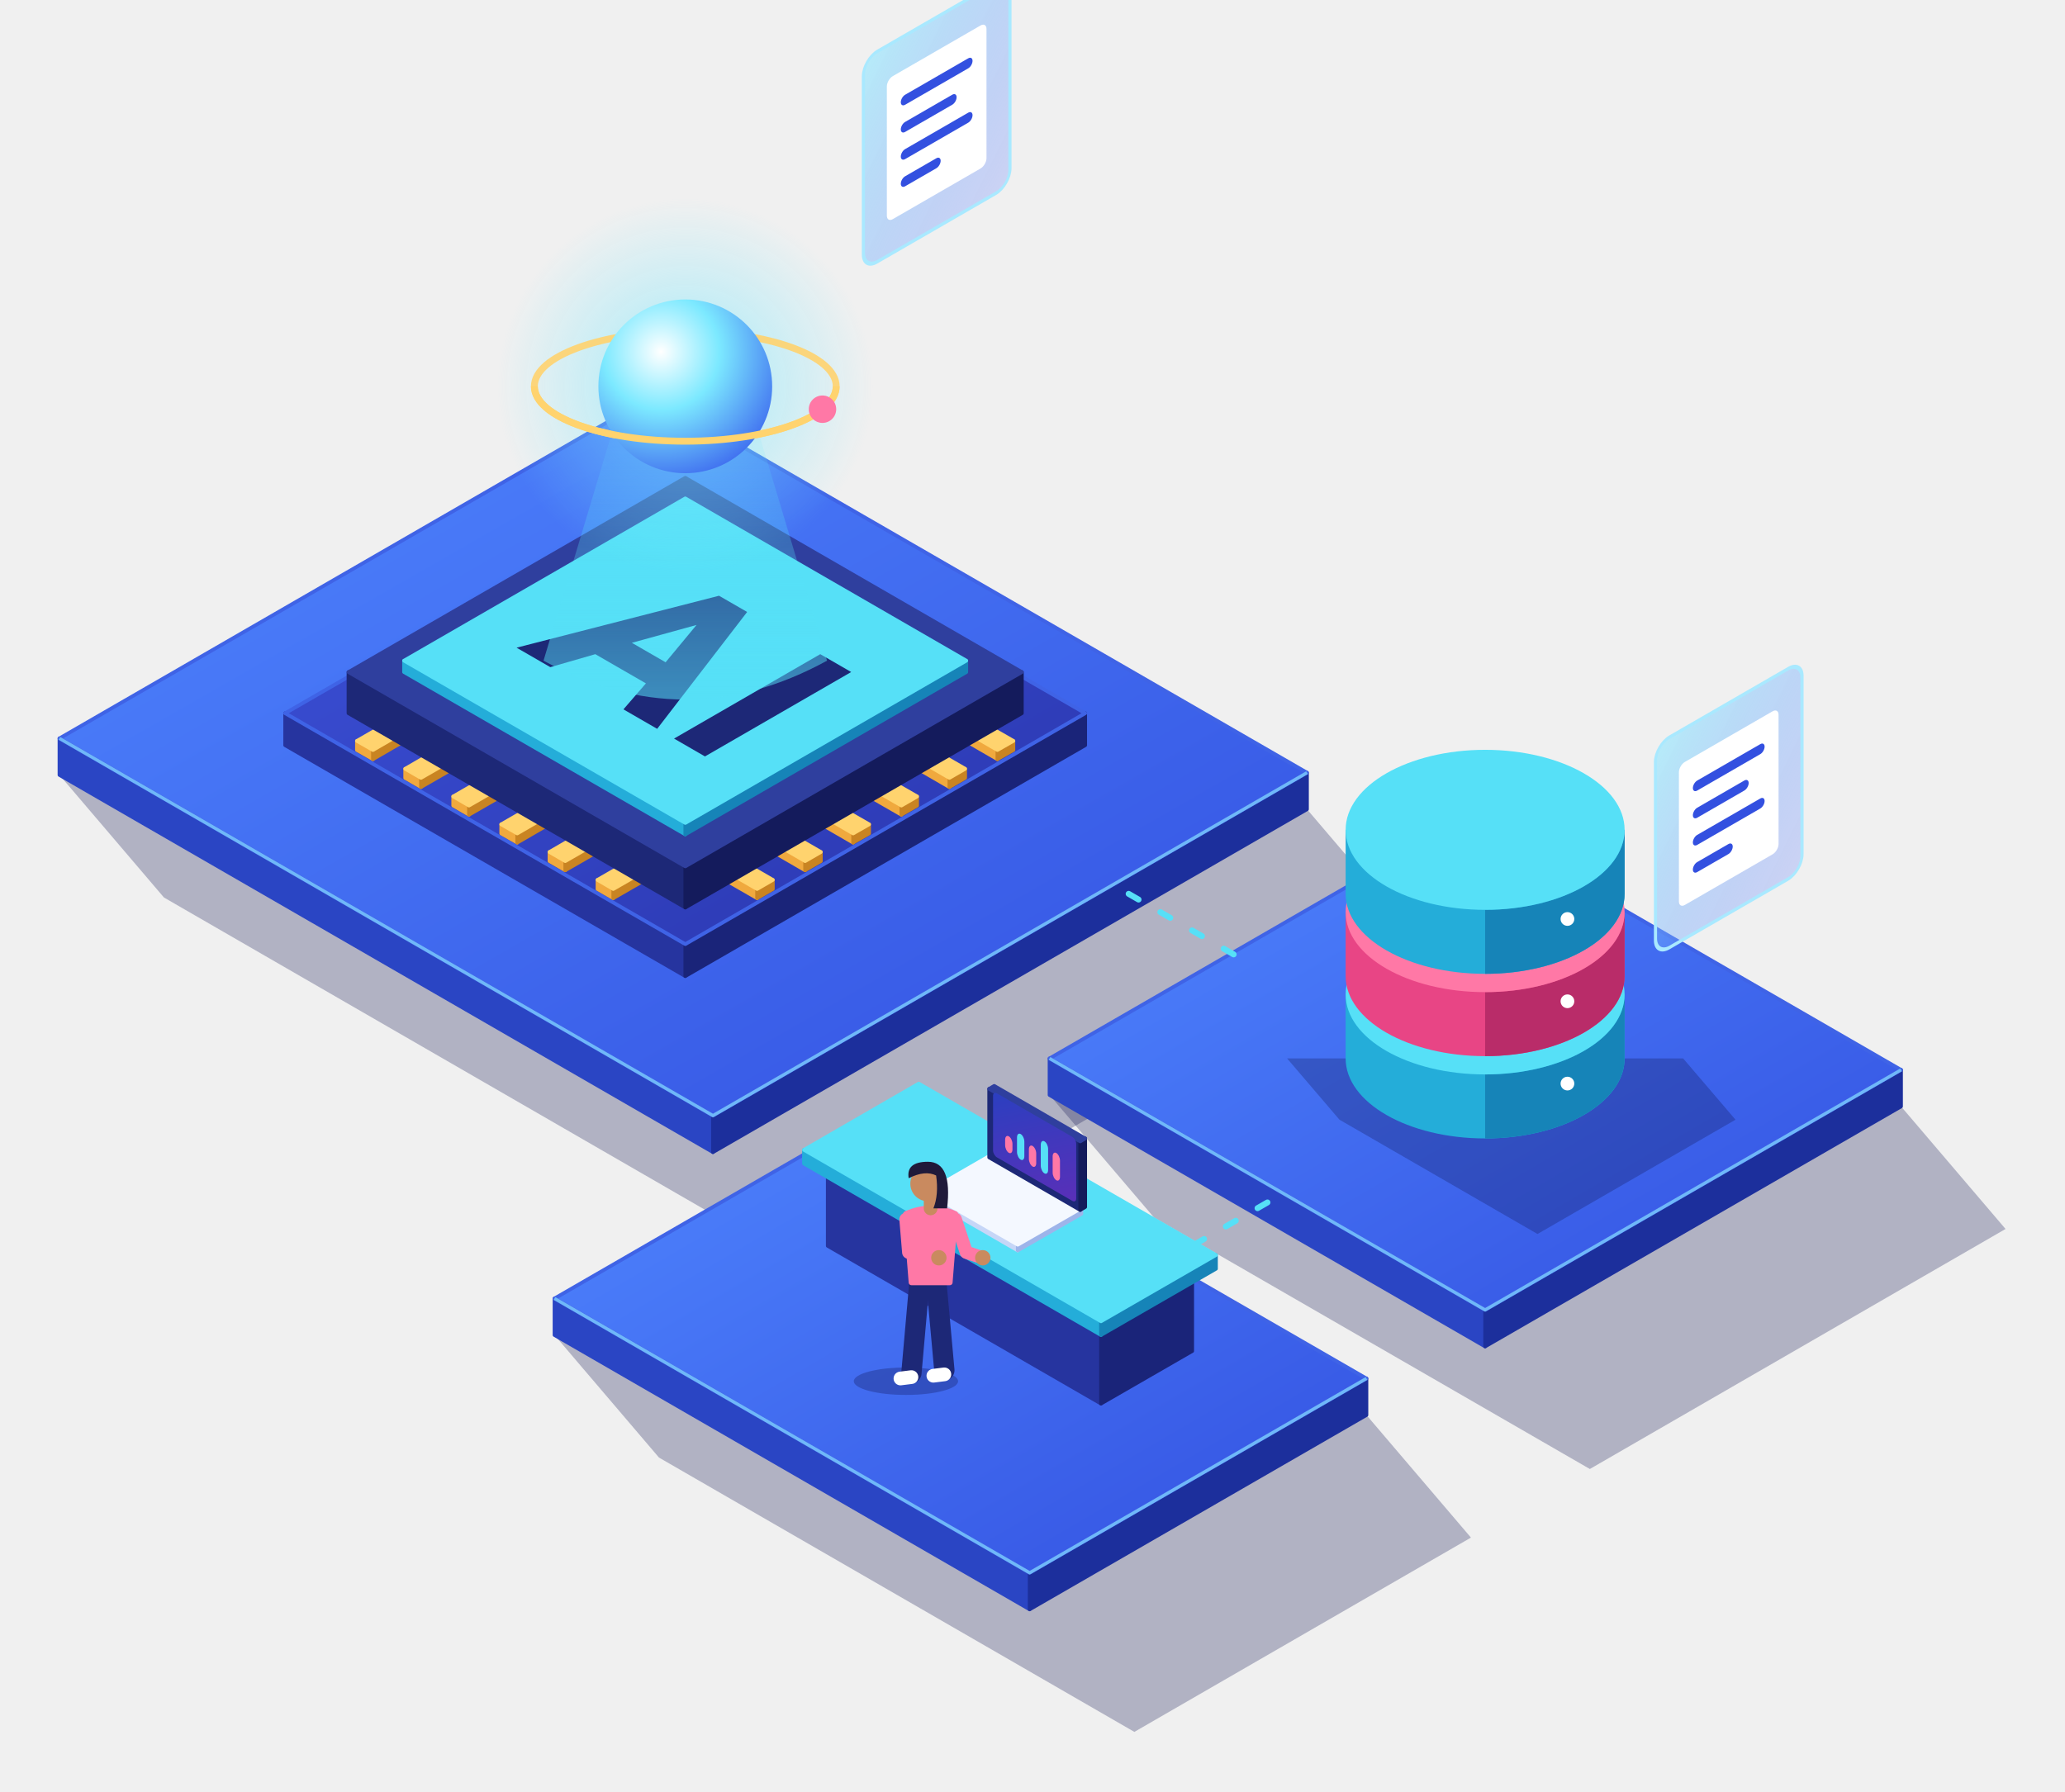
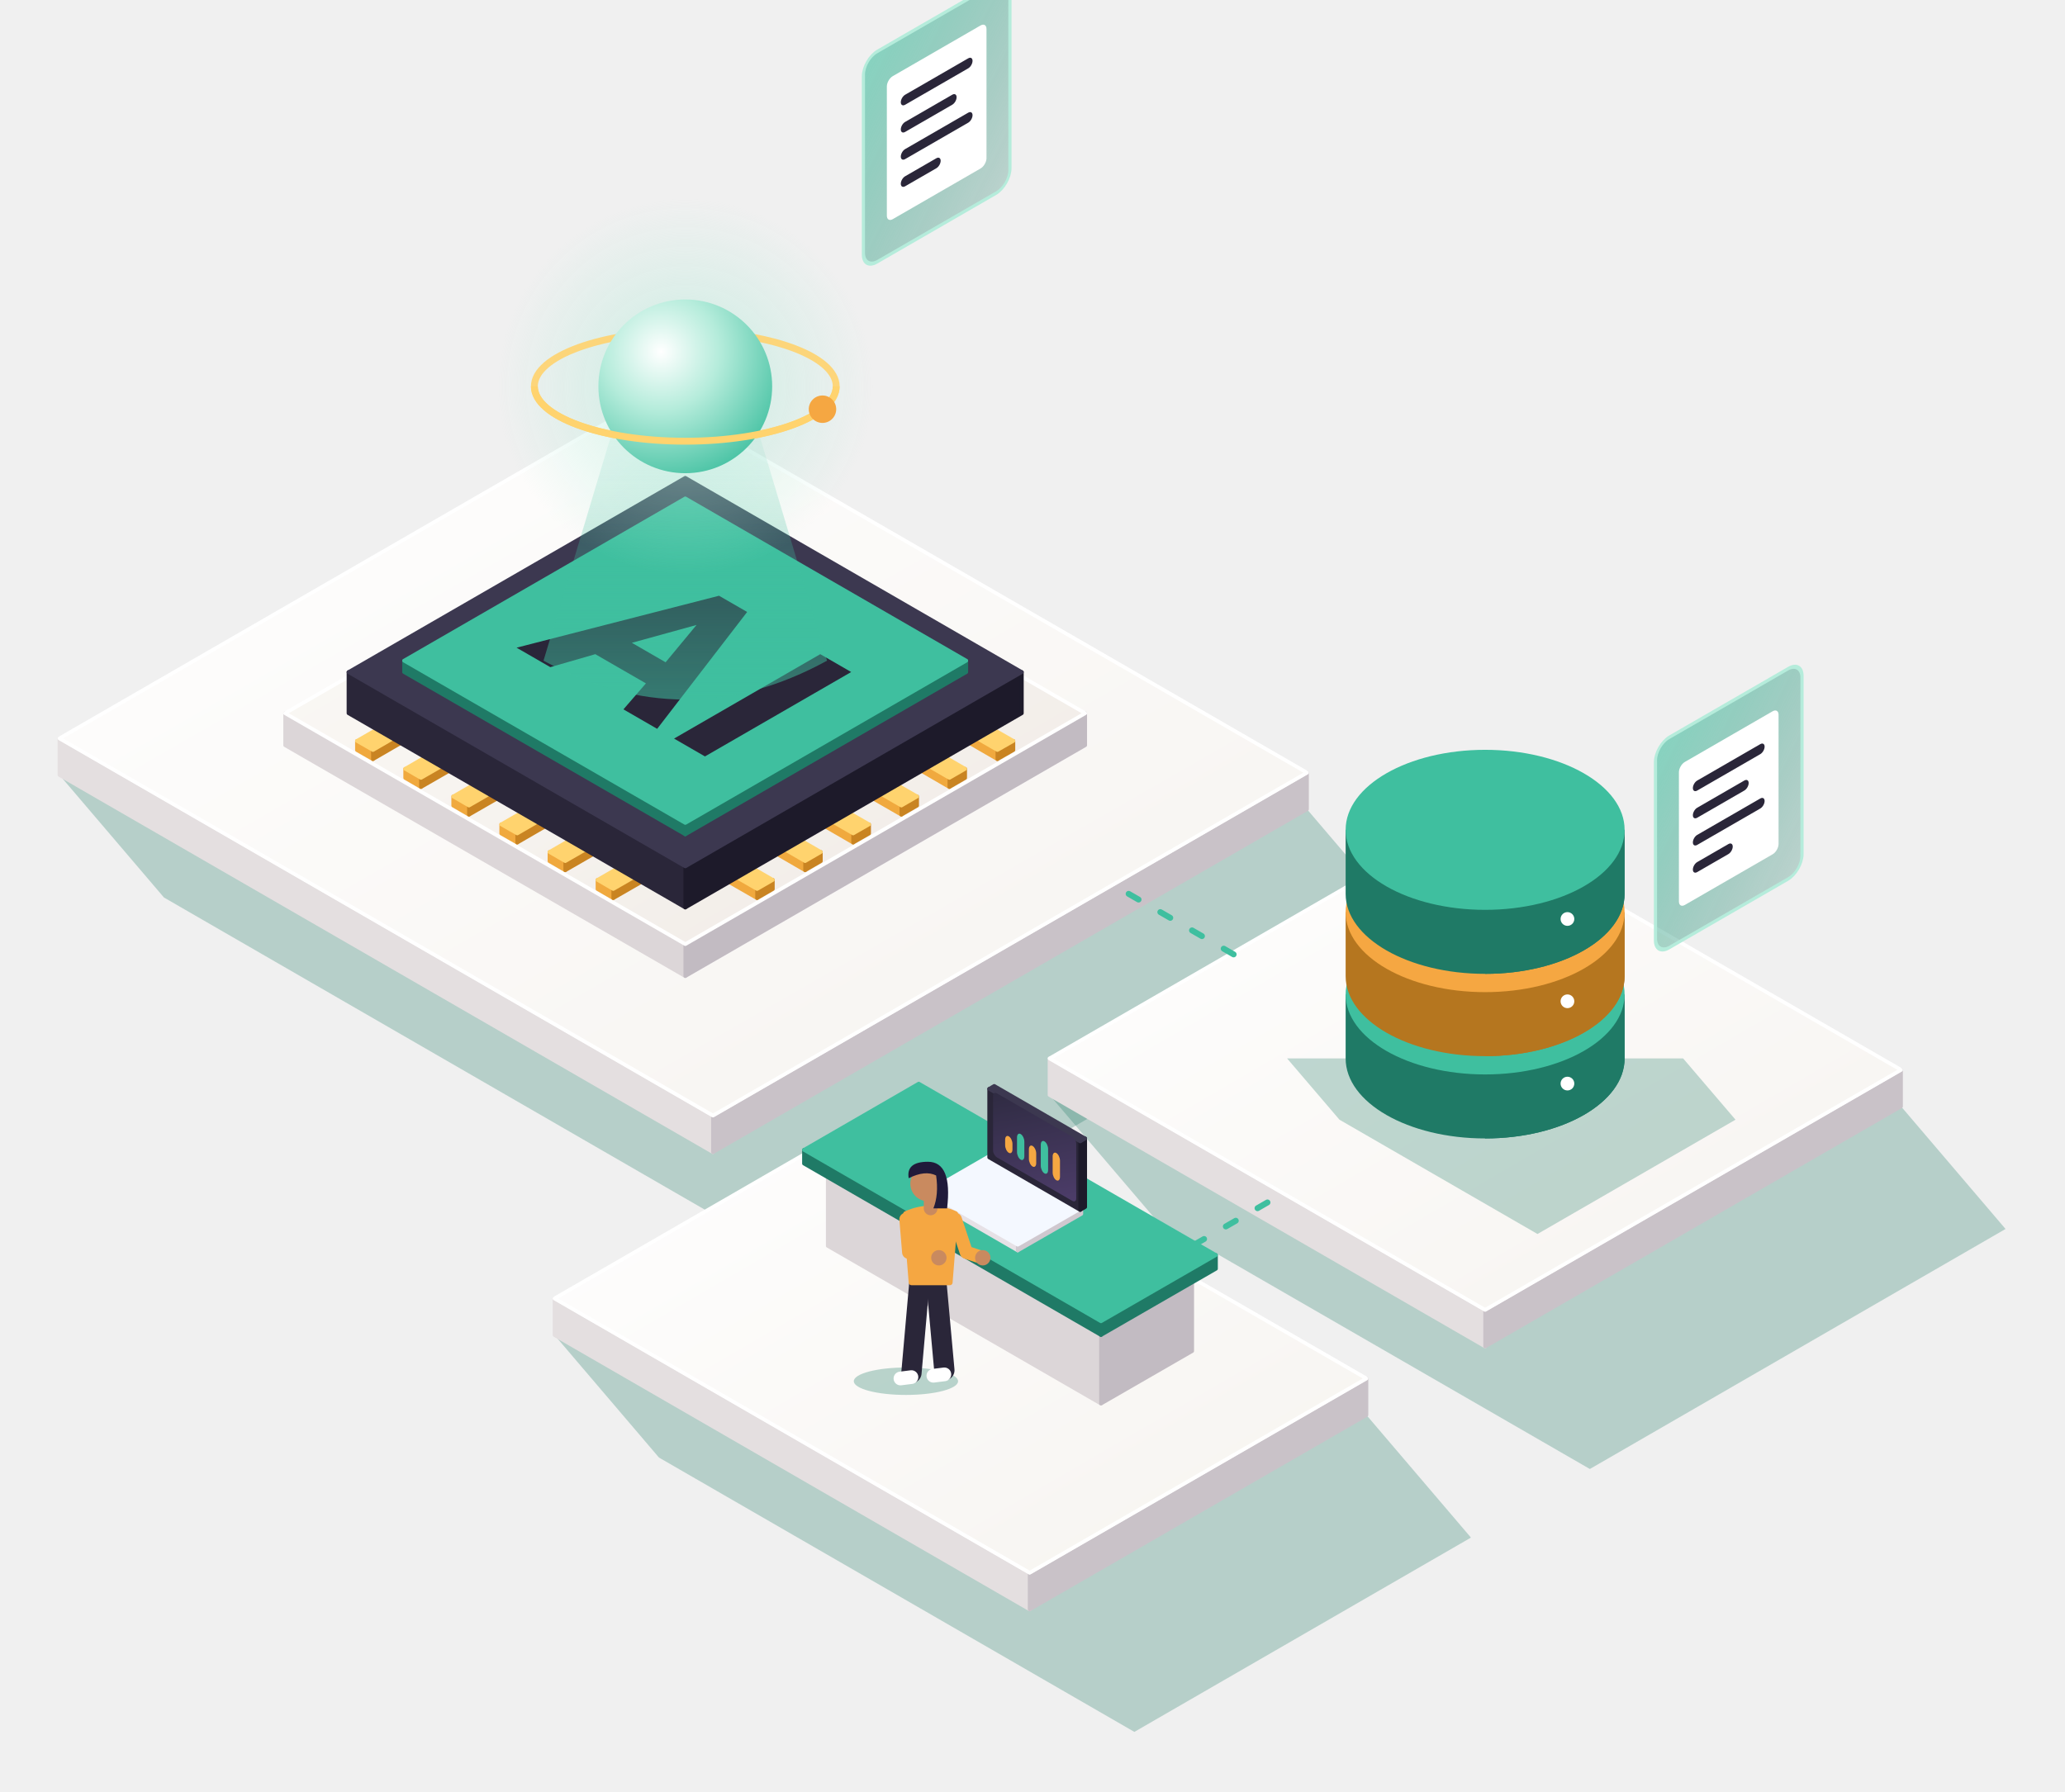
<svg xmlns="http://www.w3.org/2000/svg" viewBox="-285.8 -189 903.1 783.6" role="img">
  <defs>
    <linearGradient id="topBlue" x1="0" y1="0" x2="1" y2="1">
-       <stop offset="0" stop-color="#4f86ff" />
-       <stop offset="1" stop-color="#3350e0" />
+       <stop offset="0" stop-color="#ffffff" />
+       <stop offset="1" stop-color="#f6f3ef" />
    </linearGradient>
    <linearGradient id="topDeep" x1="0" y1="0" x2="1" y2="1">
-       <stop offset="0" stop-color="#3c51d8" />
-       <stop offset="1" stop-color="#2a36ae" />
+       <stop offset="0" stop-color="#fdfbf8" />
+       <stop offset="1" stop-color="#efeae5" />
    </linearGradient>
    <linearGradient id="screen" x1="0" y1="0" x2="1" y2="1">
-       <stop offset="0" stop-color="#2b3fc0" />
-       <stop offset="1" stop-color="#5a2fb8" />
+       <stop offset="0" stop-color="#2f2b42" />
+       <stop offset="1" stop-color="#4d3d6a" />
    </linearGradient>
    <linearGradient id="screenLight" x1="0" y1="0" x2="1" y2="1">
      <stop offset="0" stop-color="#ffffff" />
-       <stop offset="1" stop-color="#d9e8ff" />
+       <stop offset="1" stop-color="#f1ece8" />
    </linearGradient>
    <linearGradient id="area" x1="0" y1="0" x2="0" y2="1">
-       <stop offset="0" stop-color="#ff6d9f" />
-       <stop offset="1" stop-color="#ff6d9f" stop-opacity=".15" />
+       <stop offset="0" stop-color="#f5a742" />
+       <stop offset="1" stop-color="#f5a742" stop-opacity=".15" />
    </linearGradient>
    <linearGradient id="glass" x1="0" y1="0" x2="1" y2="1">
-       <stop offset="0" stop-color="#8fe9ff" stop-opacity=".6" />
-       <stop offset="1" stop-color="#5f7bff" stop-opacity=".25" />
+       <stop offset="0" stop-color="#3fbf9f" stop-opacity=".6" />
+       <stop offset="1" stop-color="#1f7a66" stop-opacity=".25" />
    </linearGradient>
    <linearGradient id="beam" x1="0" y1="1" x2="0" y2="0">
-       <stop offset="0" stop-color="#56e0f7" stop-opacity=".55" />
-       <stop offset="1" stop-color="#56e0f7" stop-opacity="0" />
+       <stop offset="0" stop-color="#3fbf9f" stop-opacity=".55" />
+       <stop offset="1" stop-color="#3fbf9f" stop-opacity="0" />
    </linearGradient>
    <radialGradient id="orb" cx=".36" cy=".3" r=".8">
      <stop offset="0" stop-color="#ffffff" />
-       <stop offset=".42" stop-color="#7ce9ff" />
-       <stop offset="1" stop-color="#3a63ee" />
+       <stop offset=".42" stop-color="#b5ecdb" />
+       <stop offset="1" stop-color="#3fbf9f" />
    </radialGradient>
    <radialGradient id="glow">
-       <stop offset="0" stop-color="#7ce9ff" stop-opacity=".65" />
-       <stop offset="1" stop-color="#7ce9ff" stop-opacity="0" />
+       <stop offset="0" stop-color="#b5ecdb" stop-opacity=".65" />
+       <stop offset="1" stop-color="#b5ecdb" stop-opacity="0" />
    </radialGradient>
  </defs>
  <style>
.f1{animation:f 5s ease-in-out infinite}.f2{animation:f 6.5s ease-in-out -2s infinite}.f3{animation:f 4.2s ease-in-out -1s infinite}
@keyframes f{0%,100%{transform:translateY(0)}50%{transform:translateY(-10px)}}
.flow{stroke-dasharray:5 11;animation:d 1.4s linear infinite}
@keyframes d{to{stroke-dashoffset:-32}}
.blink{animation:b 2.6s ease-in-out infinite}.blink2{animation:b 2.6s ease-in-out -1.3s infinite}
@keyframes b{0%,100%{opacity:1}50%{opacity:.35}}
@media (prefers-reduced-motion:reduce){.f1,.f2,.f3,.flow,.blink,.blink2{animation:none}}
</style>
-   <polygon points="285.8,165 331.5,218.6 71.7,368.6 -214.1,203.6 -259.8,150" fill="#0d1250" opacity=".28" />
-   <polygon points="-259.8,150 26,315 26,299 -259.8,134" fill="#2a45c4" stroke="#2a45c4" stroke-width="1.6" stroke-linejoin="round" />
-   <polygon points="285.8,165 26,315 26,299 285.8,149" fill="#1c2f9c" stroke="#1c2f9c" stroke-width="1.6" stroke-linejoin="round" />
-   <polygon points="0,-16 285.8,149 26,299 -259.8,134" fill="url(#topBlue)" stroke="#3f63e6" stroke-width="1.6" stroke-linejoin="round" />
-   <polyline points="-259.8,134 26,299 285.8,149" fill="none" stroke="#7fd4ff" stroke-width="1.4" stroke-linejoin="round" opacity=".75" />
-   <polygon points="-161.1,137 13.9,238 13.9,224 -161.1,123" fill="#26349f" stroke="#26349f" stroke-width="1.6" stroke-linejoin="round" />
-   <polygon points="188.8,137 13.9,238 13.9,224 188.8,123" fill="#1a2479" stroke="#1a2479" stroke-width="1.6" stroke-linejoin="round" />
-   <polygon points="13.9,22 188.8,123 13.9,224 -161.1,123" fill="url(#topDeep)" stroke="#3f63e6" stroke-width="1.6" stroke-linejoin="round" />
+   <polygon points="285.8,165 331.5,218.6 71.7,368.6 -214.1,203.6 -259.8,150" fill="#1f7a66" opacity=".28" />
+   <polygon points="-259.8,150 26,315 26,299 -259.8,134" fill="#e4dfe0" stroke="#e4dfe0" stroke-width="1.6" stroke-linejoin="round" />
+   <polygon points="285.8,165 26,315 26,299 285.8,149" fill="#c9c2c8" stroke="#c9c2c8" stroke-width="1.6" stroke-linejoin="round" />
+   <polygon points="0,-16 285.8,149 26,299 -259.8,134" fill="url(#topBlue)" stroke="#ffffff" stroke-width="1.6" stroke-linejoin="round" />
+   <polyline points="-259.8,134 26,299 285.8,149" fill="none" stroke="#ffffff" stroke-width="1.4" stroke-linejoin="round" opacity=".75" />
+   <polygon points="-161.1,137 13.9,238 13.9,224 -161.1,123" fill="#dcd6d8" stroke="#dcd6d8" stroke-width="1.6" stroke-linejoin="round" />
+   <polygon points="188.8,137 13.9,238 13.9,224 188.8,123" fill="#c2bbc2" stroke="#c2bbc2" stroke-width="1.6" stroke-linejoin="round" />
+   <polygon points="13.9,22 188.8,123 13.9,224 -161.1,123" fill="url(#topDeep)" stroke="#ffffff" stroke-width="1.6" stroke-linejoin="round" />
  <polygon points="-129.7,139.1 -122.7,143.1 -122.7,139.1 -129.7,135.1" fill="#f0a93e" stroke="#f0a93e" stroke-width="1.6" stroke-linejoin="round" />
  <polygon points="-108.9,135.1 -122.7,143.1 -122.7,139.1 -108.9,131.1" fill="#c98422" stroke="#c98422" stroke-width="1.6" stroke-linejoin="round" />
  <polygon points="-115.8,127.1 -108.9,131.1 -122.7,139.1 -129.7,135.1" fill="#ffd36e" stroke="#ffd36e" stroke-width="1.6" stroke-linejoin="round" />
  <polygon points="136.6,135.1 150.4,143.1 150.4,139.1 136.6,131.1" fill="#f0a93e" stroke="#f0a93e" stroke-width="1.6" stroke-linejoin="round" />
  <polygon points="157.4,139.1 150.4,143.1 150.4,139.1 157.4,135.1" fill="#c98422" stroke="#c98422" stroke-width="1.6" stroke-linejoin="round" />
  <polygon points="143.5,127.1 157.4,135.1 150.4,139.1 136.6,131.1" fill="#ffd36e" stroke="#ffd36e" stroke-width="1.6" stroke-linejoin="round" />
  <polygon points="-108.6,151.3 -101.7,155.3 -101.7,151.3 -108.6,147.3" fill="#f0a93e" stroke="#f0a93e" stroke-width="1.6" stroke-linejoin="round" />
  <polygon points="-87.8,147.3 -101.7,155.3 -101.7,151.3 -87.8,143.3" fill="#c98422" stroke="#c98422" stroke-width="1.6" stroke-linejoin="round" />
  <polygon points="-94.8,139.3 -87.8,143.3 -101.7,151.3 -108.6,147.3" fill="#ffd36e" stroke="#ffd36e" stroke-width="1.6" stroke-linejoin="round" />
  <polygon points="115.6,147.3 129.4,155.3 129.4,151.3 115.6,143.3" fill="#f0a93e" stroke="#f0a93e" stroke-width="1.6" stroke-linejoin="round" />
  <polygon points="136.3,151.3 129.4,155.3 129.4,151.3 136.3,147.3" fill="#c98422" stroke="#c98422" stroke-width="1.6" stroke-linejoin="round" />
  <polygon points="122.5,139.3 136.3,147.3 129.4,151.3 115.6,143.3" fill="#ffd36e" stroke="#ffd36e" stroke-width="1.6" stroke-linejoin="round" />
  <polygon points="-87.6,163.4 -80.7,167.4 -80.7,163.4 -87.6,159.4" fill="#f0a93e" stroke="#f0a93e" stroke-width="1.6" stroke-linejoin="round" />
  <polygon points="-66.8,159.4 -80.7,167.4 -80.7,163.4 -66.8,155.4" fill="#c98422" stroke="#c98422" stroke-width="1.6" stroke-linejoin="round" />
  <polygon points="-73.7,151.4 -66.8,155.4 -80.7,163.4 -87.6,159.4" fill="#ffd36e" stroke="#ffd36e" stroke-width="1.6" stroke-linejoin="round" />
  <polygon points="94.5,159.4 108.4,167.4 108.4,163.4 94.5,155.4" fill="#f0a93e" stroke="#f0a93e" stroke-width="1.6" stroke-linejoin="round" />
  <polygon points="115.3,163.4 108.4,167.4 108.4,163.4 115.3,159.4" fill="#c98422" stroke="#c98422" stroke-width="1.6" stroke-linejoin="round" />
  <polygon points="101.4,151.4 115.3,159.4 108.4,163.4 94.5,155.4" fill="#ffd36e" stroke="#ffd36e" stroke-width="1.6" stroke-linejoin="round" />
  <polygon points="-66.6,175.6 -59.6,179.6 -59.6,175.6 -66.6,171.6" fill="#f0a93e" stroke="#f0a93e" stroke-width="1.6" stroke-linejoin="round" />
  <polygon points="-45.8,171.6 -59.6,179.6 -59.6,175.6 -45.8,167.6" fill="#c98422" stroke="#c98422" stroke-width="1.6" stroke-linejoin="round" />
  <polygon points="-52.7,163.6 -45.8,167.6 -59.6,175.6 -66.6,171.6" fill="#ffd36e" stroke="#ffd36e" stroke-width="1.6" stroke-linejoin="round" />
  <polygon points="73.5,171.6 87.3,179.6 87.3,175.6 73.5,167.6" fill="#f0a93e" stroke="#f0a93e" stroke-width="1.6" stroke-linejoin="round" />
  <polygon points="94.3,175.6 87.3,179.6 87.3,175.6 94.3,171.6" fill="#c98422" stroke="#c98422" stroke-width="1.6" stroke-linejoin="round" />
  <polygon points="80.4,163.6 94.3,171.6 87.3,175.6 73.5,167.6" fill="#ffd36e" stroke="#ffd36e" stroke-width="1.6" stroke-linejoin="round" />
  <polygon points="-45.5,187.7 -38.6,191.7 -38.6,187.7 -45.5,183.7" fill="#f0a93e" stroke="#f0a93e" stroke-width="1.6" stroke-linejoin="round" />
  <polygon points="-24.7,183.7 -38.6,191.7 -38.6,187.7 -24.7,179.7" fill="#c98422" stroke="#c98422" stroke-width="1.6" stroke-linejoin="round" />
  <polygon points="-31.7,175.7 -24.7,179.7 -38.6,187.7 -45.5,183.7" fill="#ffd36e" stroke="#ffd36e" stroke-width="1.6" stroke-linejoin="round" />
  <polygon points="52.5,183.7 66.3,191.7 66.3,187.7 52.5,179.7" fill="#f0a93e" stroke="#f0a93e" stroke-width="1.6" stroke-linejoin="round" />
  <polygon points="73.2,187.7 66.3,191.7 66.3,187.7 73.2,183.7" fill="#c98422" stroke="#c98422" stroke-width="1.6" stroke-linejoin="round" />
  <polygon points="59.4,175.7 73.2,183.7 66.3,187.7 52.5,179.7" fill="#ffd36e" stroke="#ffd36e" stroke-width="1.6" stroke-linejoin="round" />
  <polygon points="-24.5,199.9 -17.6,203.9 -17.6,199.9 -24.5,195.9" fill="#f0a93e" stroke="#f0a93e" stroke-width="1.6" stroke-linejoin="round" />
  <polygon points="-3.7,195.9 -17.6,203.9 -17.6,199.9 -3.7,191.9" fill="#c98422" stroke="#c98422" stroke-width="1.6" stroke-linejoin="round" />
  <polygon points="-10.6,187.9 -3.7,191.9 -17.6,199.9 -24.5,195.9" fill="#ffd36e" stroke="#ffd36e" stroke-width="1.6" stroke-linejoin="round" />
  <polygon points="31.4,195.9 45.3,203.9 45.3,199.9 31.4,191.9" fill="#f0a93e" stroke="#f0a93e" stroke-width="1.6" stroke-linejoin="round" />
  <polygon points="52.2,199.9 45.3,203.9 45.3,199.9 52.2,195.9" fill="#c98422" stroke="#c98422" stroke-width="1.6" stroke-linejoin="round" />
  <polygon points="38.4,187.9 52.2,195.9 45.3,199.9 31.4,191.9" fill="#ffd36e" stroke="#ffd36e" stroke-width="1.6" stroke-linejoin="round" />
-   <polygon points="-133.4,123 13.9,208 13.9,190 -133.4,105" fill="#1d2877" stroke="#1d2877" stroke-width="1.6" stroke-linejoin="round" />
-   <polygon points="161.1,123 13.9,208 13.9,190 161.1,105" fill="#141b5c" stroke="#141b5c" stroke-width="1.6" stroke-linejoin="round" />
-   <polygon points="13.9,20 161.1,105 13.9,190 -133.4,105" fill="#2f3f9e" stroke="#2f3f9e" stroke-width="1.6" stroke-linejoin="round" />
-   <polygon points="-109.1,105 13.9,176 13.9,171 -109.1,100" fill="#24add9" stroke="#24add9" stroke-width="1.6" stroke-linejoin="round" />
-   <polygon points="136.8,105 13.9,176 13.9,171 136.8,100" fill="#1684b8" stroke="#1684b8" stroke-width="1.6" stroke-linejoin="round" />
-   <polygon points="13.9,29 136.8,100 13.9,171 -109.1,100" fill="#56e0f7" stroke="#56e0f7" stroke-width="1.6" stroke-linejoin="round" />
+   <polygon points="-133.4,123 13.9,208 13.9,190 -133.4,105" fill="#2a2639" stroke="#2a2639" stroke-width="1.6" stroke-linejoin="round" />
+   <polygon points="161.1,123 13.9,208 13.9,190 161.1,105" fill="#1d1a2a" stroke="#1d1a2a" stroke-width="1.6" stroke-linejoin="round" />
+   <polygon points="13.9,20 161.1,105 13.9,190 -133.4,105" fill="#3c3850" stroke="#3c3850" stroke-width="1.6" stroke-linejoin="round" />
+   <polygon points="-109.1,105 13.9,176 13.9,171 -109.1,100" fill="#1f7a66" stroke="#1f7a66" stroke-width="1.6" stroke-linejoin="round" />
+   <polygon points="136.8,105 13.9,176 13.9,171 136.8,100" fill="#1f7a66" stroke="#1f7a66" stroke-width="1.6" stroke-linejoin="round" />
+   <polygon points="13.9,29 136.8,100 13.9,171 -109.1,100" fill="#3fbf9f" stroke="#3fbf9f" stroke-width="1.6" stroke-linejoin="round" />
  <g transform="matrix(0.866 .5 -0.866 .5 13.9 29)">
-     <g fill="#1d2877">
+     <g fill="#2a2639">
      <path d="M22.72 107.92 L51.12 34.08 L65.32 34.08 L93.72 107.92 L76.68 107.92 L71 90.88 L45.44 90.88 L39.76 107.92 Z M49.7 76.68 L66.74 76.68 L58.22 52.54 Z" fill-rule="evenodd" />
      <rect x="102.24" y="34.08" width="15.62" height="73.84" />
    </g>
  </g>
  <path d="M-48.1 100 L-12.1 -20 L39.9 -20 L75.9 100 Q13.9 134 -48.1 100 Z" fill="url(#beam)" />
  <g class="f3">
    <circle cx="13.9" cy="-20" r="82" fill="url(#glow)" />
    <ellipse cx="13.9" cy="-20" rx="66" ry="24" fill="none" stroke="#ffd36e" stroke-width="3" opacity=".9" />
    <circle cx="13.9" cy="-20" r="38" fill="url(#orb)" />
    <path d="M-52.1 -20 A66 24 0 0 0 79.9 -20" fill="none" stroke="#ffd36e" stroke-width="3" />
-     <circle class="blink" cx="73.9" cy="-10" r="6" fill="#ff78a6" />
-   </g>
-   <polygon points="545.6,295 591.3,348.6 409.5,453.6 218.9,343.6 173.2,290" fill="#0d1250" opacity=".28" />
-   <polygon points="173.2,290 363.7,400 363.7,384 173.2,274" fill="#2a45c4" stroke="#2a45c4" stroke-width="1.6" stroke-linejoin="round" />
-   <polygon points="545.6,295 363.7,400 363.7,384 545.6,279" fill="#1c2f9c" stroke="#1c2f9c" stroke-width="1.6" stroke-linejoin="round" />
-   <polygon points="355.1,169 545.6,279 363.7,384 173.2,274" fill="url(#topBlue)" stroke="#3f63e6" stroke-width="1.6" stroke-linejoin="round" />
-   <polyline points="173.2,274 363.7,384 545.6,279" fill="none" stroke="#7fd4ff" stroke-width="1.4" stroke-linejoin="round" opacity=".75" />
-   <polygon points="450.3,274 473.2,300.8 386.6,350.8 300,300.8 277.1,274" fill="#0d1250" opacity=".28" />
-   <path d="M302.7 246 L302.7 274 A61 35 0 0 0 424.7 274 L424.7 246 Z" fill="#24add9" />
-   <path d="M363.7 281 L363.7 309 A61 35 0 0 0 424.7 274 L424.7 246 A61 35 0 0 1 363.7 281 Z" fill="#1684b8" />
-   <ellipse cx="363.7" cy="246" rx="61" ry="35" fill="#56e0f7" />
+     <circle class="blink" cx="73.9" cy="-10" r="6" fill="#f5a742" />
+   </g>
+   <polygon points="545.6,295 591.3,348.6 409.5,453.6 218.9,343.6 173.2,290" fill="#1f7a66" opacity=".28" />
+   <polygon points="173.2,290 363.7,400 363.7,384 173.2,274" fill="#e4dfe0" stroke="#e4dfe0" stroke-width="1.6" stroke-linejoin="round" />
+   <polygon points="545.6,295 363.7,400 363.7,384 545.6,279" fill="#c9c2c8" stroke="#c9c2c8" stroke-width="1.6" stroke-linejoin="round" />
+   <polygon points="355.1,169 545.6,279 363.7,384 173.2,274" fill="url(#topBlue)" stroke="#ffffff" stroke-width="1.6" stroke-linejoin="round" />
+   <polyline points="173.2,274 363.7,384 545.6,279" fill="none" stroke="#ffffff" stroke-width="1.4" stroke-linejoin="round" opacity=".75" />
+   <polygon points="450.3,274 473.2,300.8 386.6,350.8 300,300.8 277.1,274" fill="#1f7a66" opacity=".28" />
+   <path d="M302.7 246 L302.7 274 A61 35 0 0 0 424.7 274 L424.7 246 Z" fill="#1f7a66" />
+   <path d="M363.7 281 L363.7 309 A61 35 0 0 0 424.7 274 L424.7 246 A61 35 0 0 1 363.7 281 Z" fill="#1f7a66" />
+   <ellipse cx="363.7" cy="246" rx="61" ry="35" fill="#3fbf9f" />
  <circle class="blink" cx="399.7" cy="285" r="3" fill="#fff" />
-   <path d="M302.7 210 L302.7 238 A61 35 0 0 0 424.7 238 L424.7 210 Z" fill="#e84585" />
-   <path d="M363.7 245 L363.7 273 A61 35 0 0 0 424.7 238 L424.7 210 A61 35 0 0 1 363.7 245 Z" fill="#b92c69" />
-   <ellipse cx="363.7" cy="210" rx="61" ry="35" fill="#ff78a6" />
+   <path d="M302.7 210 L302.7 238 A61 35 0 0 0 424.7 238 L424.7 210 Z" fill="#b5761f" />
+   <path d="M363.7 245 L363.7 273 A61 35 0 0 0 424.7 238 L424.7 210 A61 35 0 0 1 363.7 245 Z" fill="#b5761f" />
+   <ellipse cx="363.7" cy="210" rx="61" ry="35" fill="#f5a742" />
  <circle class="blink" cx="399.7" cy="249" r="3" fill="#fff" />
-   <path d="M302.7 174 L302.7 202 A61 35 0 0 0 424.7 202 L424.7 174 Z" fill="#24add9" />
-   <path d="M363.7 209 L363.7 237 A61 35 0 0 0 424.7 202 L424.7 174 A61 35 0 0 1 363.7 209 Z" fill="#1684b8" />
-   <ellipse cx="363.7" cy="174" rx="61" ry="35" fill="#56e0f7" />
+   <path d="M302.7 174 L302.7 202 A61 35 0 0 0 424.7 202 L424.7 174 Z" fill="#1f7a66" />
+   <path d="M363.7 209 L363.7 237 A61 35 0 0 0 424.7 202 L424.7 174 A61 35 0 0 1 363.7 209 Z" fill="#1f7a66" />
+   <ellipse cx="363.7" cy="174" rx="61" ry="35" fill="#3fbf9f" />
  <circle class="blink" cx="399.7" cy="213" r="3" fill="#fff" />
-   <polygon points="311.8,430 357.5,483.6 210.3,568.6 2.4,448.6 -43.3,395" fill="#0d1250" opacity=".28" />
-   <polygon points="-43.3,395 164.5,515 164.5,499 -43.3,379" fill="#2a45c4" stroke="#2a45c4" stroke-width="1.6" stroke-linejoin="round" />
-   <polygon points="311.8,430 164.5,515 164.5,499 311.8,414" fill="#1c2f9c" stroke="#1c2f9c" stroke-width="1.6" stroke-linejoin="round" />
-   <polygon points="103.9,294 311.8,414 164.5,499 -43.3,379" fill="url(#topBlue)" stroke="#3f63e6" stroke-width="1.6" stroke-linejoin="round" />
-   <polyline points="-43.3,379 164.5,499 311.8,414" fill="none" stroke="#7fd4ff" stroke-width="1.4" stroke-linejoin="round" opacity=".75" />
-   <polygon points="76.2,356 195.7,425 195.7,389 76.2,320" fill="#26349f" stroke="#26349f" stroke-width="1.6" stroke-linejoin="round" />
-   <polygon points="235.6,402 195.7,425 195.7,389 235.6,366" fill="#1a2479" stroke="#1a2479" stroke-width="1.6" stroke-linejoin="round" />
-   <polygon points="116,297 235.6,366 195.7,389 76.2,320" fill="url(#topDeep)" stroke="#3f63e6" stroke-width="1.6" stroke-linejoin="round" />
-   <polygon points="65.8,320 195.7,395 195.7,389 65.8,314" fill="#24add9" stroke="#24add9" stroke-width="1.6" stroke-linejoin="round" />
-   <polygon points="246,366 195.7,395 195.7,389 246,360" fill="#1684b8" stroke="#1684b8" stroke-width="1.6" stroke-linejoin="round" />
-   <polygon points="116,285 246,360 195.7,389 65.8,314" fill="#56e0f7" stroke="#56e0f7" stroke-width="1.6" stroke-linejoin="round" />
-   <polygon points="119.5,335 159.3,358 159.3,355.5 119.5,332.5" fill="#c6d6f7" stroke="#c6d6f7" stroke-width="1.6" stroke-linejoin="round" />
-   <polygon points="187.1,342 159.3,358 159.3,355.5 187.1,339.5" fill="#9db4ea" stroke="#9db4ea" stroke-width="1.6" stroke-linejoin="round" />
+   <polygon points="311.8,430 357.5,483.6 210.3,568.6 2.4,448.6 -43.3,395" fill="#1f7a66" opacity=".28" />
+   <polygon points="-43.3,395 164.5,515 164.5,499 -43.3,379" fill="#e4dfe0" stroke="#e4dfe0" stroke-width="1.6" stroke-linejoin="round" />
+   <polygon points="311.8,430 164.5,515 164.5,499 311.8,414" fill="#c9c2c8" stroke="#c9c2c8" stroke-width="1.6" stroke-linejoin="round" />
+   <polygon points="103.9,294 311.8,414 164.5,499 -43.3,379" fill="url(#topBlue)" stroke="#ffffff" stroke-width="1.6" stroke-linejoin="round" />
+   <polyline points="-43.3,379 164.5,499 311.8,414" fill="none" stroke="#ffffff" stroke-width="1.4" stroke-linejoin="round" opacity=".75" />
+   <polygon points="76.2,356 195.7,425 195.7,389 76.2,320" fill="#dcd6d8" stroke="#dcd6d8" stroke-width="1.6" stroke-linejoin="round" />
+   <polygon points="235.6,402 195.7,425 195.7,389 235.6,366" fill="#c2bbc2" stroke="#c2bbc2" stroke-width="1.6" stroke-linejoin="round" />
+   <polygon points="116,297 235.6,366 195.7,389 76.2,320" fill="url(#topDeep)" stroke="#ffffff" stroke-width="1.6" stroke-linejoin="round" />
+   <polygon points="65.8,320 195.7,395 195.7,389 65.8,314" fill="#1f7a66" stroke="#1f7a66" stroke-width="1.6" stroke-linejoin="round" />
+   <polygon points="246,366 195.7,395 195.7,389 246,360" fill="#1f7a66" stroke="#1f7a66" stroke-width="1.6" stroke-linejoin="round" />
+   <polygon points="116,285 246,360 195.7,389 65.8,314" fill="#3fbf9f" stroke="#3fbf9f" stroke-width="1.6" stroke-linejoin="round" />
+   <polygon points="119.5,335 159.3,358 159.3,355.5 119.5,332.5" fill="#e6e1e6" stroke="#e6e1e6" stroke-width="1.6" stroke-linejoin="round" />
+   <polygon points="187.1,342 159.3,358 159.3,355.5 187.1,339.5" fill="#cfc8cf" stroke="#cfc8cf" stroke-width="1.6" stroke-linejoin="round" />
  <polygon points="147.2,316.5 187.1,339.5 159.3,355.5 119.5,332.5" fill="#f4f8ff" stroke="#f4f8ff" stroke-width="1.6" stroke-linejoin="round" />
-   <polygon points="146.8,317.3 186.6,340.3 186.6,310.3 146.8,287.3" fill="#1d2877" stroke="#1d2877" stroke-width="1.6" stroke-linejoin="round" />
-   <polygon points="188.8,339 186.6,340.3 186.6,310.3 188.8,309" fill="#141b5c" stroke="#141b5c" stroke-width="1.6" stroke-linejoin="round" />
-   <polygon points="149,286 188.8,309 186.6,310.3 146.8,287.3" fill="#2f3f9e" stroke="#2f3f9e" stroke-width="1.6" stroke-linejoin="round" />
+   <polygon points="146.8,317.3 186.6,340.3 186.6,310.3 146.8,287.3" fill="#2a2639" stroke="#2a2639" stroke-width="1.6" stroke-linejoin="round" />
+   <polygon points="188.8,339 186.6,340.3 186.6,310.3 188.8,309" fill="#1d1a2a" stroke="#1d1a2a" stroke-width="1.6" stroke-linejoin="round" />
+   <polygon points="149,286 188.8,309 186.6,310.3 146.8,287.3" fill="#3c3850" stroke="#3c3850" stroke-width="1.6" stroke-linejoin="round" />
  <g transform="matrix(0.866 .5 0 1 148.5 288.3)">
    <rect width="42" height="28" rx="2" fill="url(#screen)" />
    <g transform="translate(5 5)">
-       <rect x="1.1" y="10.8" width="3.7" height="7.2" rx="2.4" fill="#ff78a6" />
-       <rect x="7.1" y="6.8" width="3.7" height="11.2" rx="2.4" fill="#56e0f7" />
-       <rect x="13.1" y="9" width="3.7" height="9" rx="2.4" fill="#ff78a6" />
-       <rect x="19.1" y="4" width="3.7" height="14" rx="2.4" fill="#56e0f7" />
-       <rect x="25.1" y="6.1" width="3.7" height="11.9" rx="2.4" fill="#ff78a6" />
+       <rect x="1.1" y="10.8" width="3.7" height="7.2" rx="2.4" fill="#f5a742" />
+       <rect x="7.1" y="6.8" width="3.7" height="11.2" rx="2.4" fill="#3fbf9f" />
+       <rect x="13.1" y="9" width="3.7" height="9" rx="2.4" fill="#f5a742" />
+       <rect x="19.1" y="4" width="3.7" height="14" rx="2.4" fill="#3fbf9f" />
+       <rect x="25.1" y="6.1" width="3.7" height="11.9" rx="2.4" fill="#f5a742" />
    </g>
  </g>
  <g transform="translate(121.2 414) scale(-1.2 1.2)">
-     <ellipse cx="9" cy="1" rx="19" ry="5" fill="#0d1250" opacity=".3" />
-     <polyline points="-2,-36 -5,-3" fill="none" stroke="#1d2877" stroke-width="7.4" stroke-linecap="round" stroke-linejoin="round" />
-     <polyline points="4,-36 7,-2" fill="none" stroke="#1d2877" stroke-width="7.4" stroke-linecap="round" stroke-linejoin="round" />
+     <ellipse cx="9" cy="1" rx="19" ry="5" fill="#1f7a66" opacity=".3" />
+     <polyline points="-2,-36 -5,-3" fill="none" stroke="#2a2639" stroke-width="7.4" stroke-linecap="round" stroke-linejoin="round" />
+     <polyline points="4,-36 7,-2" fill="none" stroke="#2a2639" stroke-width="7.4" stroke-linecap="round" stroke-linejoin="round" />
    <polyline points="-5,-1.5 -1,-1" fill="none" stroke="#ffffff" stroke-width="5" stroke-linecap="round" stroke-linejoin="round" />
    <polyline points="7,-0.5 11,0" fill="none" stroke="#ffffff" stroke-width="5" stroke-linecap="round" stroke-linejoin="round" />
-     <path d="M-9 -60 Q0 -64 9 -60 L7 -35 L-7 -35 Z" fill="#ff78a6" stroke="#ff78a6" stroke-width="2" stroke-linejoin="round" />
-     <polyline points="-9,-58 -13,-46 -19,-44" fill="none" stroke="#ff78a6" stroke-width="4.8" stroke-linecap="round" stroke-linejoin="round" />
+     <path d="M-9 -60 Q0 -64 9 -60 L7 -35 L-7 -35 Z" fill="#f5a742" stroke="#f5a742" stroke-width="2" stroke-linejoin="round" />
+     <polyline points="-9,-58 -13,-46 -19,-44" fill="none" stroke="#f5a742" stroke-width="4.8" stroke-linecap="round" stroke-linejoin="round" />
    <circle cx="-19" cy="-44" r="2.8" fill="#c98a5f" />
-     <polyline points="9,-58 8,-46 -3,-44" fill="none" stroke="#ff78a6" stroke-width="4.8" stroke-linecap="round" stroke-linejoin="round" />
+     <polyline points="9,-58 8,-46 -3,-44" fill="none" stroke="#f5a742" stroke-width="4.8" stroke-linecap="round" stroke-linejoin="round" />
    <circle cx="-3" cy="-44" r="2.8" fill="#c98a5f" />
    <polyline points="0,-62 0,-66" fill="none" stroke="#c98a5f" stroke-width="5" stroke-linecap="round" stroke-linejoin="round" />
    <circle cx="1" cy="-71" r="6.4" fill="#c98a5f" />
    <path d="M-6 -62 Q-8 -79 1 -79 Q9 -79 8 -73 Q2 -76 -2 -74 Q-3 -67 -1 -62 Z" fill="#201a3a" />
  </g>
-   <polyline class="flow" points="207.8,202 259.8,232" fill="none" stroke="#56e0f7" stroke-width="2.6" stroke-linecap="round" stroke-linejoin="round" />
-   <polyline class="flow" points="268.5,337 216.5,367" fill="none" stroke="#56e0f7" stroke-width="2.6" stroke-linecap="round" stroke-linejoin="round" />
+   <polyline class="flow" points="207.8,202 259.8,232" fill="none" stroke="#3fbf9f" stroke-width="2.6" stroke-linecap="round" stroke-linejoin="round" />
+   <polyline class="flow" points="268.5,337 216.5,367" fill="none" stroke="#3fbf9f" stroke-width="2.6" stroke-linecap="round" stroke-linejoin="round" />
  <g class="f2">
    <g transform="matrix(0.866 -.5 0 1 91.8 -163)">
-       <rect width="74" height="92" rx="7" fill="url(#glass)" stroke="#a9e9ff" stroke-width="1.6" />
+       <rect width="74" height="92" rx="7" fill="url(#glass)" stroke="#b5ecdb" stroke-width="1.6" />
      <g transform="translate(11.84 14.72)">
        <rect width="50.32" height="62.56" rx="3" fill="#fff" />
-         <rect x="7.045" y="11.261" width="36.23" height="4.379" rx="2.19" fill="#3350e0" />
-         <rect x="7.045" y="23.147" width="28.179" height="4.379" rx="2.19" fill="#3350e0" />
-         <rect x="7.045" y="35.034" width="36.23" height="4.379" rx="2.19" fill="#3350e0" />
-         <rect x="7.045" y="46.92" width="20.128" height="4.379" rx="2.19" fill="#3350e0" />
+         <rect x="7.045" y="11.261" width="36.23" height="4.379" rx="2.19" fill="#2a2639" />
+         <rect x="7.045" y="23.147" width="28.179" height="4.379" rx="2.19" fill="#2a2639" />
+         <rect x="7.045" y="35.034" width="36.23" height="4.379" rx="2.19" fill="#2a2639" />
+         <rect x="7.045" y="46.92" width="20.128" height="4.379" rx="2.19" fill="#2a2639" />
      </g>
    </g>
  </g>
  <g class="f1">
    <g transform="matrix(0.866 -.5 0 1 438.2 137)">
-       <rect width="74" height="92" rx="7" fill="url(#glass)" stroke="#a9e9ff" stroke-width="1.6" />
+       <rect width="74" height="92" rx="7" fill="url(#glass)" stroke="#b5ecdb" stroke-width="1.6" />
      <g transform="translate(11.84 14.72)">
        <rect width="50.32" height="62.56" rx="3" fill="#fff" />
-         <rect x="7.045" y="11.261" width="36.23" height="4.379" rx="2.19" fill="#3350e0" />
-         <rect x="7.045" y="23.147" width="28.179" height="4.379" rx="2.19" fill="#3350e0" />
-         <rect x="7.045" y="35.034" width="36.23" height="4.379" rx="2.19" fill="#3350e0" />
-         <rect x="7.045" y="46.92" width="20.128" height="4.379" rx="2.19" fill="#3350e0" />
+         <rect x="7.045" y="11.261" width="36.23" height="4.379" rx="2.19" fill="#2a2639" />
+         <rect x="7.045" y="23.147" width="28.179" height="4.379" rx="2.19" fill="#2a2639" />
+         <rect x="7.045" y="35.034" width="36.23" height="4.379" rx="2.19" fill="#2a2639" />
+         <rect x="7.045" y="46.92" width="20.128" height="4.379" rx="2.19" fill="#2a2639" />
      </g>
    </g>
  </g>
</svg>
